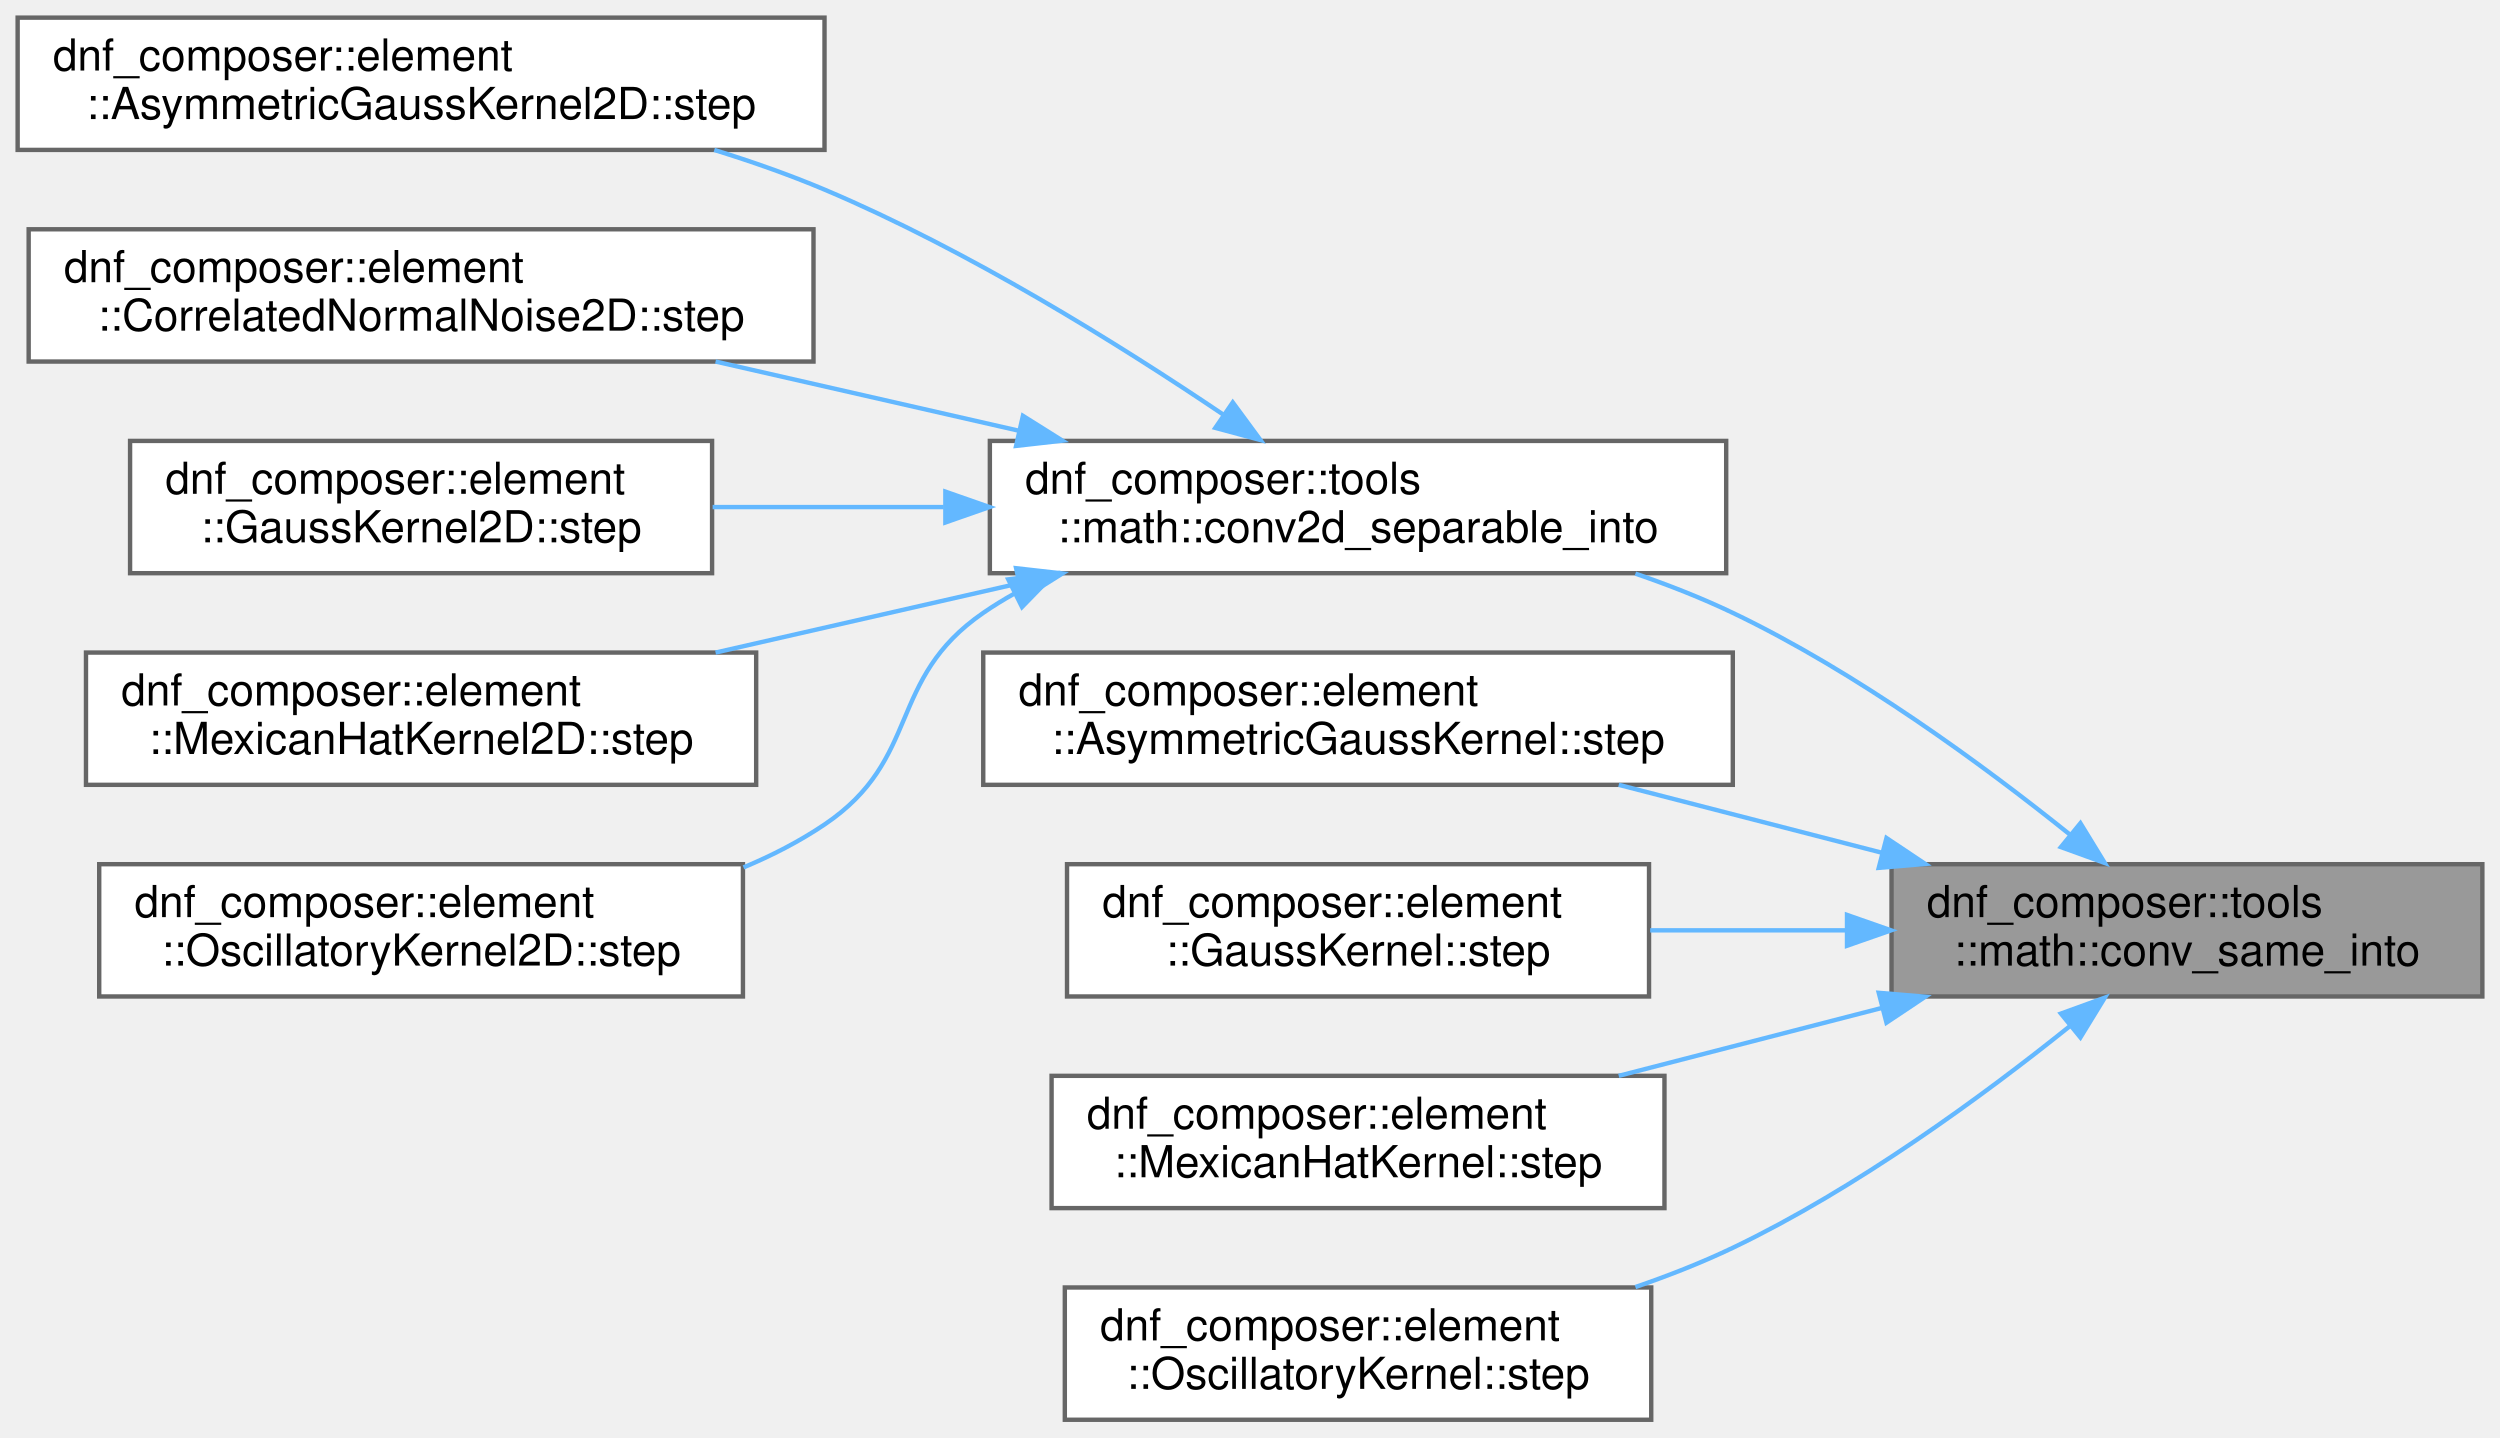
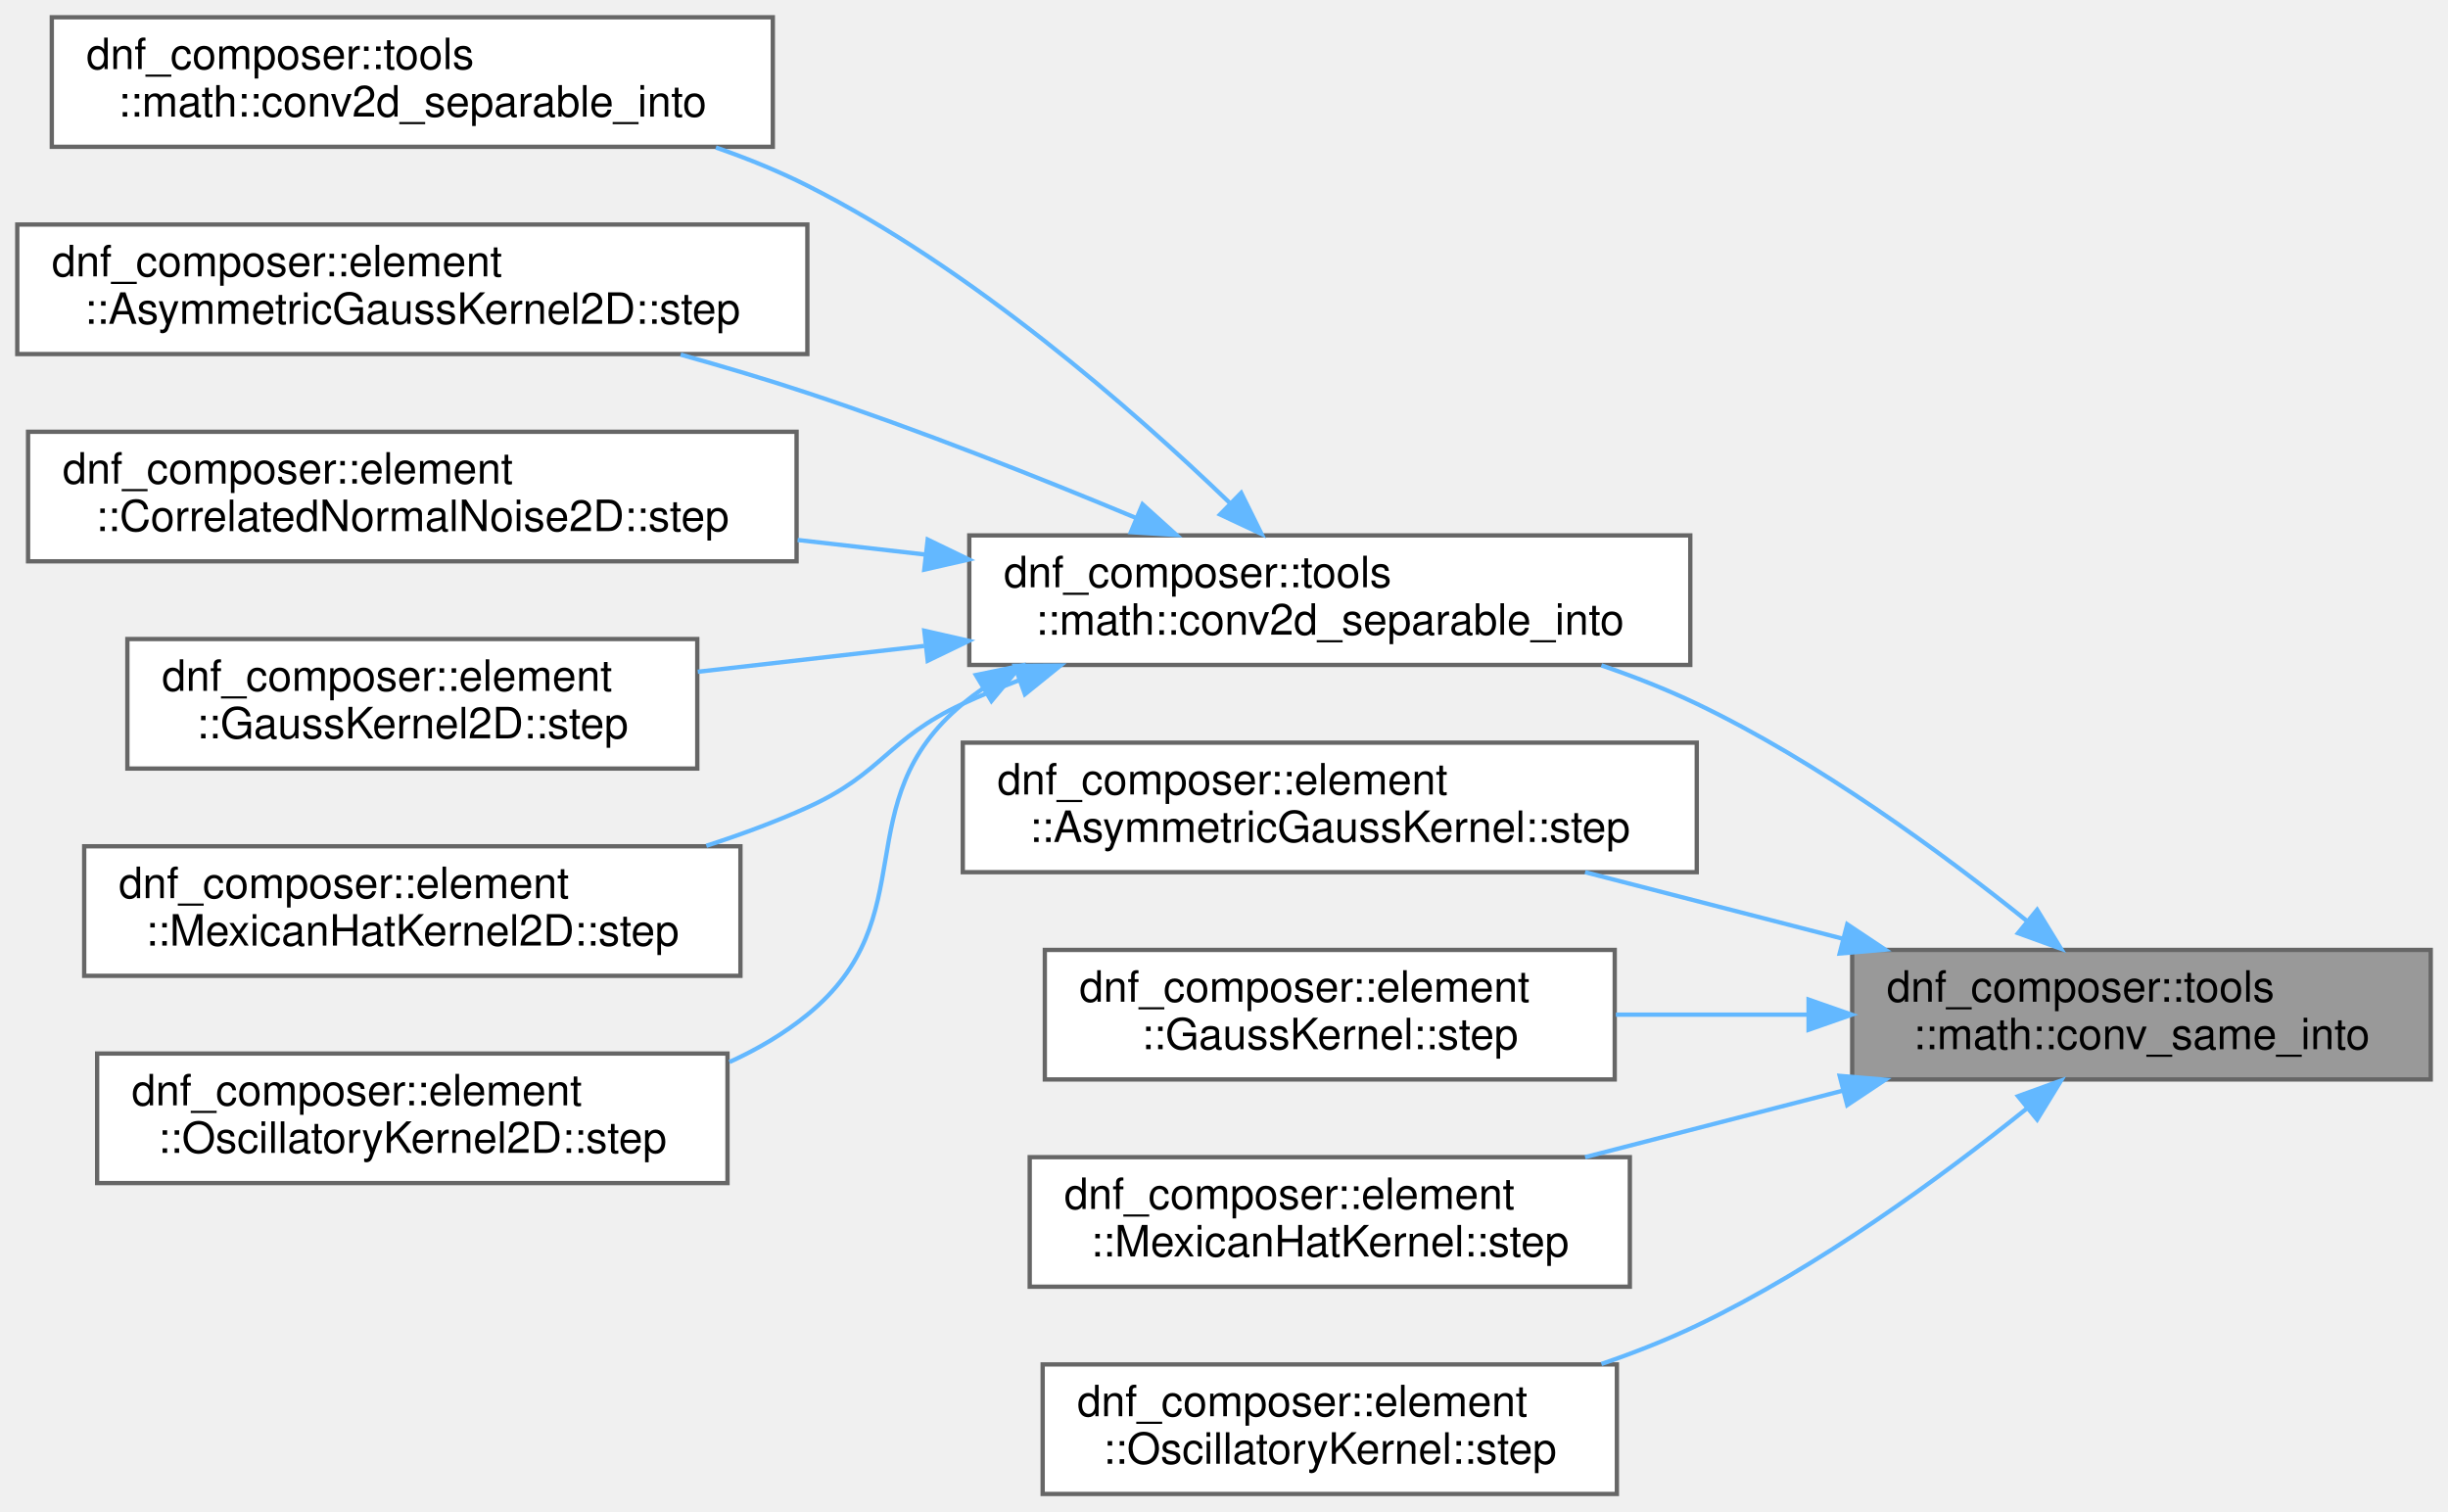
- <svg xmlns="http://www.w3.org/2000/svg" xmlns:xlink="http://www.w3.org/1999/xlink" width="567pt" height="326pt" viewBox="0.00 0.00 567.00 326.00">
-   <g id="graph0" class="graph" transform="scale(1 1) rotate(0) translate(4 322)">
+ <svg xmlns="http://www.w3.org/2000/svg" xmlns:xlink="http://www.w3.org/1999/xlink" width="567pt" height="350pt" viewBox="0.00 0.00 567.00 350.00">
+   <g id="graph0" class="graph" transform="scale(1 1) rotate(0) translate(4 346)">
    <g id="Node000001" class="node">
      <g id="a_Node000001">
        <a xlink:title=" ">
          <polygon fill="#999999" stroke="#666666" points="559,-126 425,-126 425,-96 559,-96 559,-126" />
          <text text-anchor="start" x="433" y="-114" font-family="Helvetica,sans-Serif" font-size="10.00">dnf_composer::tools</text>
          <text text-anchor="middle" x="492" y="-103" font-family="Helvetica,sans-Serif" font-size="10.00">::math::conv_same_into</text>
        </a>
      </g>
    </g>
    <g id="Node000002" class="node">
      <g id="a_Node000002">
-         <a xlink:href="namespacednf__composer_1_1tools_1_1math.html#a2008b0db9b837585d0f7f90e269f7ad2" target="_top" xlink:title=" ">
+         <a xlink:href="namespacednf__composer_1_1tools_1_1math.html#a07e1a4e6543ddec31ab3caa180773c2a" target="_top" xlink:title=" ">
          <polygon fill="white" stroke="#666666" points="387.5,-222 220.5,-222 220.5,-192 387.5,-192 387.5,-222" />
          <text text-anchor="start" x="228.5" y="-210" font-family="Helvetica,sans-Serif" font-size="10.00">dnf_composer::tools</text>
          <text text-anchor="middle" x="304" y="-199" font-family="Helvetica,sans-Serif" font-size="10.00">::math::conv2d_separable_into</text>
        </a>
      </g>
    </g>
    <g id="edge1_Node000001_Node000002" class="edge">
      <g id="a_edge1_Node000001_Node000002">
        <a xlink:title=" ">
          <path fill="none" stroke="#63b8ff" d="M465.47,-132.71C445.71,-148.57 417.06,-169.57 389,-183 382.02,-186.34 374.49,-189.3 366.91,-191.9" />
          <polygon fill="#63b8ff" stroke="#63b8ff" points="467.84,-135.3 473.37,-126.27 463.41,-129.88 467.84,-135.3" />
        </a>
      </g>
    </g>
-     <g id="Node000008" class="node">
-       <g id="a_Node000008">
+     <g id="Node000009" class="node">
+       <g id="a_Node000009">
        <a xlink:href="classdnf__composer_1_1element_1_1AsymmetricGaussKernel.html#afa45a45ca8acb0432937de3b1563ba82" target="_top" xlink:title="Advance the element by one time step.">
          <polygon fill="white" stroke="#666666" points="389,-174 219,-174 219,-144 389,-144 389,-174" />
          <text text-anchor="start" x="227" y="-162" font-family="Helvetica,sans-Serif" font-size="10.00">dnf_composer::element</text>
          <text text-anchor="middle" x="304" y="-151" font-family="Helvetica,sans-Serif" font-size="10.00">::AsymmetricGaussKernel::step</text>
        </a>
      </g>
    </g>
-     <g id="edge7_Node000001_Node000008" class="edge">
-       <g id="a_edge7_Node000001_Node000008">
+     <g id="edge8_Node000001_Node000009" class="edge">
+       <g id="a_edge8_Node000001_Node000009">
        <a xlink:title=" ">
          <path fill="none" stroke="#63b8ff" d="M422.88,-128.58C403.27,-133.64 382.08,-139.11 363.13,-144" />
          <polygon fill="#63b8ff" stroke="#63b8ff" points="423.85,-131.94 432.66,-126.06 422.1,-125.17 423.85,-131.94" />
        </a>
      </g>
    </g>
-     <g id="Node000009" class="node">
-       <g id="a_Node000009">
+     <g id="Node000010" class="node">
+       <g id="a_Node000010">
        <a xlink:href="classdnf__composer_1_1element_1_1GaussKernel.html#a5fd228b67854d1c571f272756c67389a" target="_top" xlink:title="Advance the element by one time step.">
          <polygon fill="white" stroke="#666666" points="370,-126 238,-126 238,-96 370,-96 370,-126" />
          <text text-anchor="start" x="246" y="-114" font-family="Helvetica,sans-Serif" font-size="10.00">dnf_composer::element</text>
          <text text-anchor="middle" x="304" y="-103" font-family="Helvetica,sans-Serif" font-size="10.00">::GaussKernel::step</text>
        </a>
      </g>
    </g>
-     <g id="edge8_Node000001_Node000009" class="edge">
-       <g id="a_edge8_Node000001_Node000009">
+     <g id="edge9_Node000001_Node000010" class="edge">
+       <g id="a_edge9_Node000001_Node000010">
        <a xlink:title=" ">
          <path fill="none" stroke="#63b8ff" d="M414.78,-111C400.01,-111 384.65,-111 370.26,-111" />
          <polygon fill="#63b8ff" stroke="#63b8ff" points="414.9,-114.5 424.9,-111 414.9,-107.5 414.9,-114.5" />
        </a>
      </g>
    </g>
-     <g id="Node000010" class="node">
-       <g id="a_Node000010">
+     <g id="Node000011" class="node">
+       <g id="a_Node000011">
        <a xlink:href="classdnf__composer_1_1element_1_1MexicanHatKernel.html#ac18abde56a67c7c1c127d38065d6f316" target="_top" xlink:title="Advance the element by one time step.">
          <polygon fill="white" stroke="#666666" points="373.5,-78 234.5,-78 234.5,-48 373.5,-48 373.5,-78" />
          <text text-anchor="start" x="242.5" y="-66" font-family="Helvetica,sans-Serif" font-size="10.00">dnf_composer::element</text>
          <text text-anchor="middle" x="304" y="-55" font-family="Helvetica,sans-Serif" font-size="10.00">::MexicanHatKernel::step</text>
        </a>
      </g>
    </g>
-     <g id="edge9_Node000001_Node000010" class="edge">
-       <g id="a_edge9_Node000001_Node000010">
+     <g id="edge10_Node000001_Node000011" class="edge">
+       <g id="a_edge10_Node000001_Node000011">
        <a xlink:title=" ">
          <path fill="none" stroke="#63b8ff" d="M422.88,-93.42C403.27,-88.36 382.08,-82.89 363.13,-78" />
          <polygon fill="#63b8ff" stroke="#63b8ff" points="422.1,-96.83 432.66,-95.94 423.85,-90.06 422.1,-96.83" />
        </a>
      </g>
    </g>
-     <g id="Node000011" class="node">
-       <g id="a_Node000011">
+     <g id="Node000012" class="node">
+       <g id="a_Node000012">
        <a xlink:href="classdnf__composer_1_1element_1_1OscillatoryKernel.html#ab95458cda2baab4cbaf0e010e2cb86a8" target="_top" xlink:title="Advance the element by one time step.">
          <polygon fill="white" stroke="#666666" points="370.5,-30 237.5,-30 237.5,0 370.5,0 370.5,-30" />
          <text text-anchor="start" x="245.5" y="-18" font-family="Helvetica,sans-Serif" font-size="10.00">dnf_composer::element</text>
          <text text-anchor="middle" x="304" y="-7" font-family="Helvetica,sans-Serif" font-size="10.00">::OscillatoryKernel::step</text>
        </a>
      </g>
    </g>
-     <g id="edge10_Node000001_Node000011" class="edge">
-       <g id="a_edge10_Node000001_Node000011">
+     <g id="edge11_Node000001_Node000012" class="edge">
+       <g id="a_edge11_Node000001_Node000012">
        <a xlink:title=" ">
          <path fill="none" stroke="#63b8ff" d="M465.47,-89.29C445.71,-73.43 417.06,-52.43 389,-39 382.02,-35.66 374.49,-32.7 366.91,-30.1" />
          <polygon fill="#63b8ff" stroke="#63b8ff" points="463.41,-92.12 473.37,-95.73 467.84,-86.7 463.41,-92.12" />
        </a>
      </g>
    </g>
    <g id="Node000003" class="node">
      <g id="a_Node000003">
-         <a xlink:href="classdnf__composer_1_1element_1_1AsymmetricGaussKernel2D.html#ab88efe9a35d4b8489448f12e6ab15509" target="_top" xlink:title="Advance the element by one time step.">
-           <polygon fill="white" stroke="#666666" points="183,-318 0,-318 0,-288 183,-288 183,-318" />
-           <text text-anchor="start" x="8" y="-306" font-family="Helvetica,sans-Serif" font-size="10.00">dnf_composer::element</text>
-           <text text-anchor="middle" x="91.5" y="-295" font-family="Helvetica,sans-Serif" font-size="10.00">::AsymmetricGaussKernel2D::step</text>
+         <a xlink:href="namespacednf__composer_1_1tools_1_1math.html#a2008b0db9b837585d0f7f90e269f7ad2" target="_top" xlink:title=" ">
+           <polygon fill="white" stroke="#666666" points="175,-342 8,-342 8,-312 175,-312 175,-342" />
+           <text text-anchor="start" x="16" y="-330" font-family="Helvetica,sans-Serif" font-size="10.00">dnf_composer::tools</text>
+           <text text-anchor="middle" x="91.5" y="-319" font-family="Helvetica,sans-Serif" font-size="10.00">::math::conv2d_separable_into</text>
        </a>
      </g>
    </g>
    <g id="edge2_Node000002_Node000003" class="edge">
      <g id="a_edge2_Node000002_Node000003">
        <a xlink:title=" ">
-           <path fill="none" stroke="#63b8ff" d="M273.39,-228C249.84,-243.89 215.54,-265.25 183,-279 175.06,-282.35 166.54,-285.35 158,-287.99" />
-           <polygon fill="#63b8ff" stroke="#63b8ff" points="275.59,-230.74 281.87,-222.2 271.63,-224.96 275.59,-230.74" />
+           <path fill="none" stroke="#63b8ff" d="M280.78,-229.58C258.1,-251.4 220.93,-283.88 183,-303 176.32,-306.37 169.12,-309.3 161.81,-311.84" />
+           <polygon fill="#63b8ff" stroke="#63b8ff" points="283.48,-231.85 288.18,-222.35 278.58,-226.84 283.48,-231.85" />
        </a>
      </g>
    </g>
    <g id="Node000004" class="node">
      <g id="a_Node000004">
-         <a xlink:href="classdnf__composer_1_1element_1_1CorrelatedNormalNoise2D.html#a3b8fb5f809d6103a7dff54129d8301f5" target="_top" xlink:title="Advance the element by one time step.">
-           <polygon fill="white" stroke="#666666" points="180.5,-270 2.5,-270 2.5,-240 180.5,-240 180.5,-270" />
-           <text text-anchor="start" x="10.5" y="-258" font-family="Helvetica,sans-Serif" font-size="10.00">dnf_composer::element</text>
-           <text text-anchor="middle" x="91.5" y="-247" font-family="Helvetica,sans-Serif" font-size="10.00">::CorrelatedNormalNoise2D::step</text>
+         <a xlink:href="classdnf__composer_1_1element_1_1AsymmetricGaussKernel2D.html#ab88efe9a35d4b8489448f12e6ab15509" target="_top" xlink:title="Advance the element by one time step.">
+           <polygon fill="white" stroke="#666666" points="183,-294 0,-294 0,-264 183,-264 183,-294" />
+           <text text-anchor="start" x="8" y="-282" font-family="Helvetica,sans-Serif" font-size="10.00">dnf_composer::element</text>
+           <text text-anchor="middle" x="91.5" y="-271" font-family="Helvetica,sans-Serif" font-size="10.00">::AsymmetricGaussKernel2D::step</text>
        </a>
      </g>
    </g>
    <g id="edge3_Node000002_Node000004" class="edge">
      <g id="a_edge3_Node000002_Node000004">
        <a xlink:title=" ">
-           <path fill="none" stroke="#63b8ff" d="M227.12,-224.3C204.59,-229.44 180.12,-235.02 158.29,-240" />
-           <polygon fill="#63b8ff" stroke="#63b8ff" points="228,-227.69 236.97,-222.06 226.45,-220.87 228,-227.69" />
+           <path fill="none" stroke="#63b8ff" d="M259.2,-226.01C236.67,-235.4 208.63,-246.51 183,-255 173.59,-258.12 163.52,-261.11 153.65,-263.87" />
+           <polygon fill="#63b8ff" stroke="#63b8ff" points="260.63,-229.2 268.49,-222.1 257.92,-222.75 260.63,-229.2" />
        </a>
      </g>
    </g>
    <g id="Node000005" class="node">
      <g id="a_Node000005">
-         <a xlink:href="classdnf__composer_1_1element_1_1GaussKernel2D.html#afe15b891a5a3bf3caba5213476d12edf" target="_top" xlink:title="Advance the element by one time step.">
-           <polygon fill="white" stroke="#666666" points="157.5,-222 25.5,-222 25.5,-192 157.5,-192 157.5,-222" />
-           <text text-anchor="start" x="33.5" y="-210" font-family="Helvetica,sans-Serif" font-size="10.00">dnf_composer::element</text>
-           <text text-anchor="middle" x="91.5" y="-199" font-family="Helvetica,sans-Serif" font-size="10.00">::GaussKernel2D::step</text>
+         <a xlink:href="classdnf__composer_1_1element_1_1CorrelatedNormalNoise2D.html#a3b8fb5f809d6103a7dff54129d8301f5" target="_top" xlink:title="Advance the element by one time step.">
+           <polygon fill="white" stroke="#666666" points="180.5,-246 2.5,-246 2.5,-216 180.5,-216 180.5,-246" />
+           <text text-anchor="start" x="10.5" y="-234" font-family="Helvetica,sans-Serif" font-size="10.00">dnf_composer::element</text>
+           <text text-anchor="middle" x="91.5" y="-223" font-family="Helvetica,sans-Serif" font-size="10.00">::CorrelatedNormalNoise2D::step</text>
        </a>
      </g>
    </g>
    <g id="edge4_Node000002_Node000005" class="edge">
      <g id="a_edge4_Node000002_Node000005">
        <a xlink:title=" ">
-           <path fill="none" stroke="#63b8ff" d="M210.06,-207C192.37,-207 174.21,-207 157.62,-207" />
-           <polygon fill="#63b8ff" stroke="#63b8ff" points="210.41,-210.5 220.41,-207 210.41,-203.5 210.41,-210.5" />
+           <path fill="none" stroke="#63b8ff" d="M210.26,-217.57C200.46,-218.69 190.51,-219.83 180.75,-220.94" />
+           <polygon fill="#63b8ff" stroke="#63b8ff" points="210.87,-221.03 220.41,-216.42 210.08,-214.07 210.87,-221.03" />
        </a>
      </g>
    </g>
    <g id="Node000006" class="node">
      <g id="a_Node000006">
-         <a xlink:href="classdnf__composer_1_1element_1_1MexicanHatKernel2D.html#a586a0dc4008c2456314a6254e9d9d0ee" target="_top" xlink:title="Advance the element by one time step.">
-           <polygon fill="white" stroke="#666666" points="167.5,-174 15.5,-174 15.5,-144 167.5,-144 167.5,-174" />
-           <text text-anchor="start" x="23.5" y="-162" font-family="Helvetica,sans-Serif" font-size="10.00">dnf_composer::element</text>
-           <text text-anchor="middle" x="91.5" y="-151" font-family="Helvetica,sans-Serif" font-size="10.00">::MexicanHatKernel2D::step</text>
+         <a xlink:href="classdnf__composer_1_1element_1_1GaussKernel2D.html#afe15b891a5a3bf3caba5213476d12edf" target="_top" xlink:title="Advance the element by one time step.">
+           <polygon fill="white" stroke="#666666" points="157.5,-198 25.5,-198 25.5,-168 157.5,-168 157.5,-198" />
+           <text text-anchor="start" x="33.5" y="-186" font-family="Helvetica,sans-Serif" font-size="10.00">dnf_composer::element</text>
+           <text text-anchor="middle" x="91.5" y="-175" font-family="Helvetica,sans-Serif" font-size="10.00">::GaussKernel2D::step</text>
        </a>
      </g>
    </g>
    <g id="edge5_Node000002_Node000006" class="edge">
      <g id="a_edge5_Node000002_Node000006">
        <a xlink:title=" ">
-           <path fill="none" stroke="#63b8ff" d="M227.12,-189.7C204.59,-184.56 180.12,-178.98 158.29,-174" />
-           <polygon fill="#63b8ff" stroke="#63b8ff" points="226.45,-193.13 236.97,-191.94 228,-186.31 226.45,-193.13" />
+           <path fill="none" stroke="#63b8ff" d="M210.06,-196.4C192.37,-194.39 174.21,-192.32 157.62,-190.42" />
+           <polygon fill="#63b8ff" stroke="#63b8ff" points="210.08,-199.93 220.41,-197.58 210.87,-192.97 210.08,-199.93" />
        </a>
      </g>
    </g>
    <g id="Node000007" class="node">
      <g id="a_Node000007">
-         <a xlink:href="classdnf__composer_1_1element_1_1OscillatoryKernel2D.html#a1a8e3064bedd9fd6d4a00818bc3ff271" target="_top" xlink:title="Advance the element by one time step.">
-           <polygon fill="white" stroke="#666666" points="164.5,-126 18.5,-126 18.5,-96 164.5,-96 164.5,-126" />
-           <text text-anchor="start" x="26.5" y="-114" font-family="Helvetica,sans-Serif" font-size="10.00">dnf_composer::element</text>
-           <text text-anchor="middle" x="91.5" y="-103" font-family="Helvetica,sans-Serif" font-size="10.00">::OscillatoryKernel2D::step</text>
+         <a xlink:href="classdnf__composer_1_1element_1_1MexicanHatKernel2D.html#a586a0dc4008c2456314a6254e9d9d0ee" target="_top" xlink:title="Advance the element by one time step.">
+           <polygon fill="white" stroke="#666666" points="167.5,-150 15.5,-150 15.5,-120 167.5,-120 167.5,-150" />
+           <text text-anchor="start" x="23.5" y="-138" font-family="Helvetica,sans-Serif" font-size="10.00">dnf_composer::element</text>
+           <text text-anchor="middle" x="91.5" y="-127" font-family="Helvetica,sans-Serif" font-size="10.00">::MexicanHatKernel2D::step</text>
        </a>
      </g>
    </g>
    <g id="edge6_Node000002_Node000007" class="edge">
      <g id="a_edge6_Node000002_Node000007">
        <a xlink:title=" ">
-           <path fill="none" stroke="#63b8ff" d="M226.07,-187.38C223.63,-186.02 221.26,-184.56 219,-183 197.03,-167.88 205.11,-149.91 183,-135 177.34,-131.18 171.1,-127.97 164.63,-125.27" />
-           <polygon fill="#63b8ff" stroke="#63b8ff" points="224.67,-190.6 235.18,-191.92 227.79,-184.33 224.67,-190.6" />
+           <path fill="none" stroke="#63b8ff" d="M231.87,-188.39C227.46,-186.71 223.14,-184.91 219,-183 201.55,-174.93 200.53,-166.9 183,-159 175.59,-155.66 167.62,-152.71 159.6,-150.12" />
+           <polygon fill="#63b8ff" stroke="#63b8ff" points="231.03,-191.8 241.63,-191.87 233.39,-185.21 231.03,-191.8" />
+         </a>
+       </g>
+     </g>
+     <g id="Node000008" class="node">
+       <g id="a_Node000008">
+         <a xlink:href="classdnf__composer_1_1element_1_1OscillatoryKernel2D.html#a1a8e3064bedd9fd6d4a00818bc3ff271" target="_top" xlink:title="Advance the element by one time step.">
+           <polygon fill="white" stroke="#666666" points="164.5,-102 18.5,-102 18.5,-72 164.5,-72 164.5,-102" />
+           <text text-anchor="start" x="26.5" y="-90" font-family="Helvetica,sans-Serif" font-size="10.00">dnf_composer::element</text>
+           <text text-anchor="middle" x="91.5" y="-79" font-family="Helvetica,sans-Serif" font-size="10.00">::OscillatoryKernel2D::step</text>
+         </a>
+       </g>
+     </g>
+     <g id="edge7_Node000002_Node000008" class="edge">
+       <g id="a_edge7_Node000002_Node000008">
+         <a xlink:title=" ">
+           <path fill="none" stroke="#63b8ff" d="M223.78,-186.62C222.13,-185.48 220.53,-184.27 219,-183 191.47,-160.15 210.75,-133.58 183,-111 177.58,-106.59 171.43,-102.98 164.94,-100.03" />
+           <polygon fill="#63b8ff" stroke="#63b8ff" points="222.04,-189.66 232.41,-191.8 225.64,-183.65 222.04,-189.66" />
        </a>
      </g>
    </g>
  </g>
</svg>
